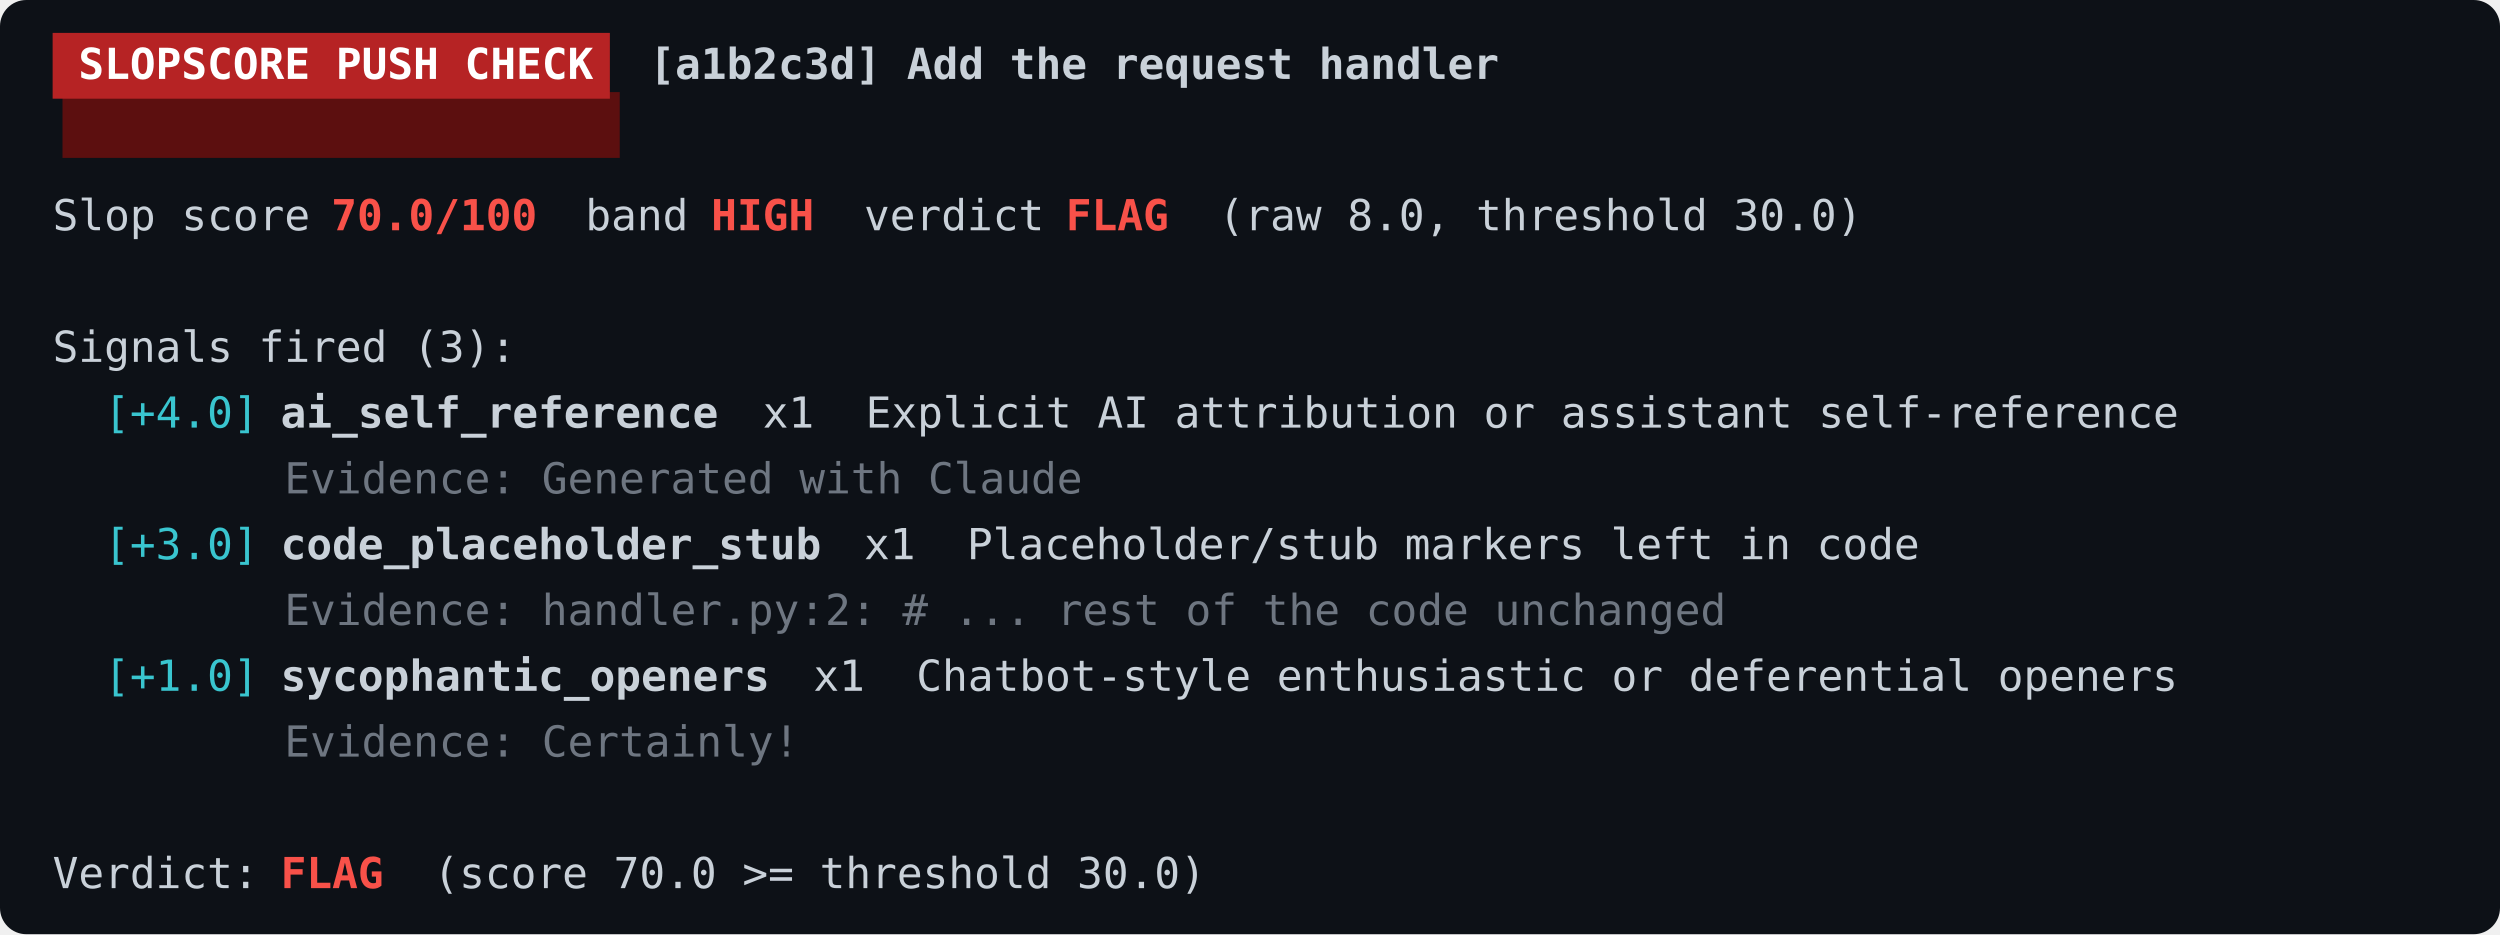
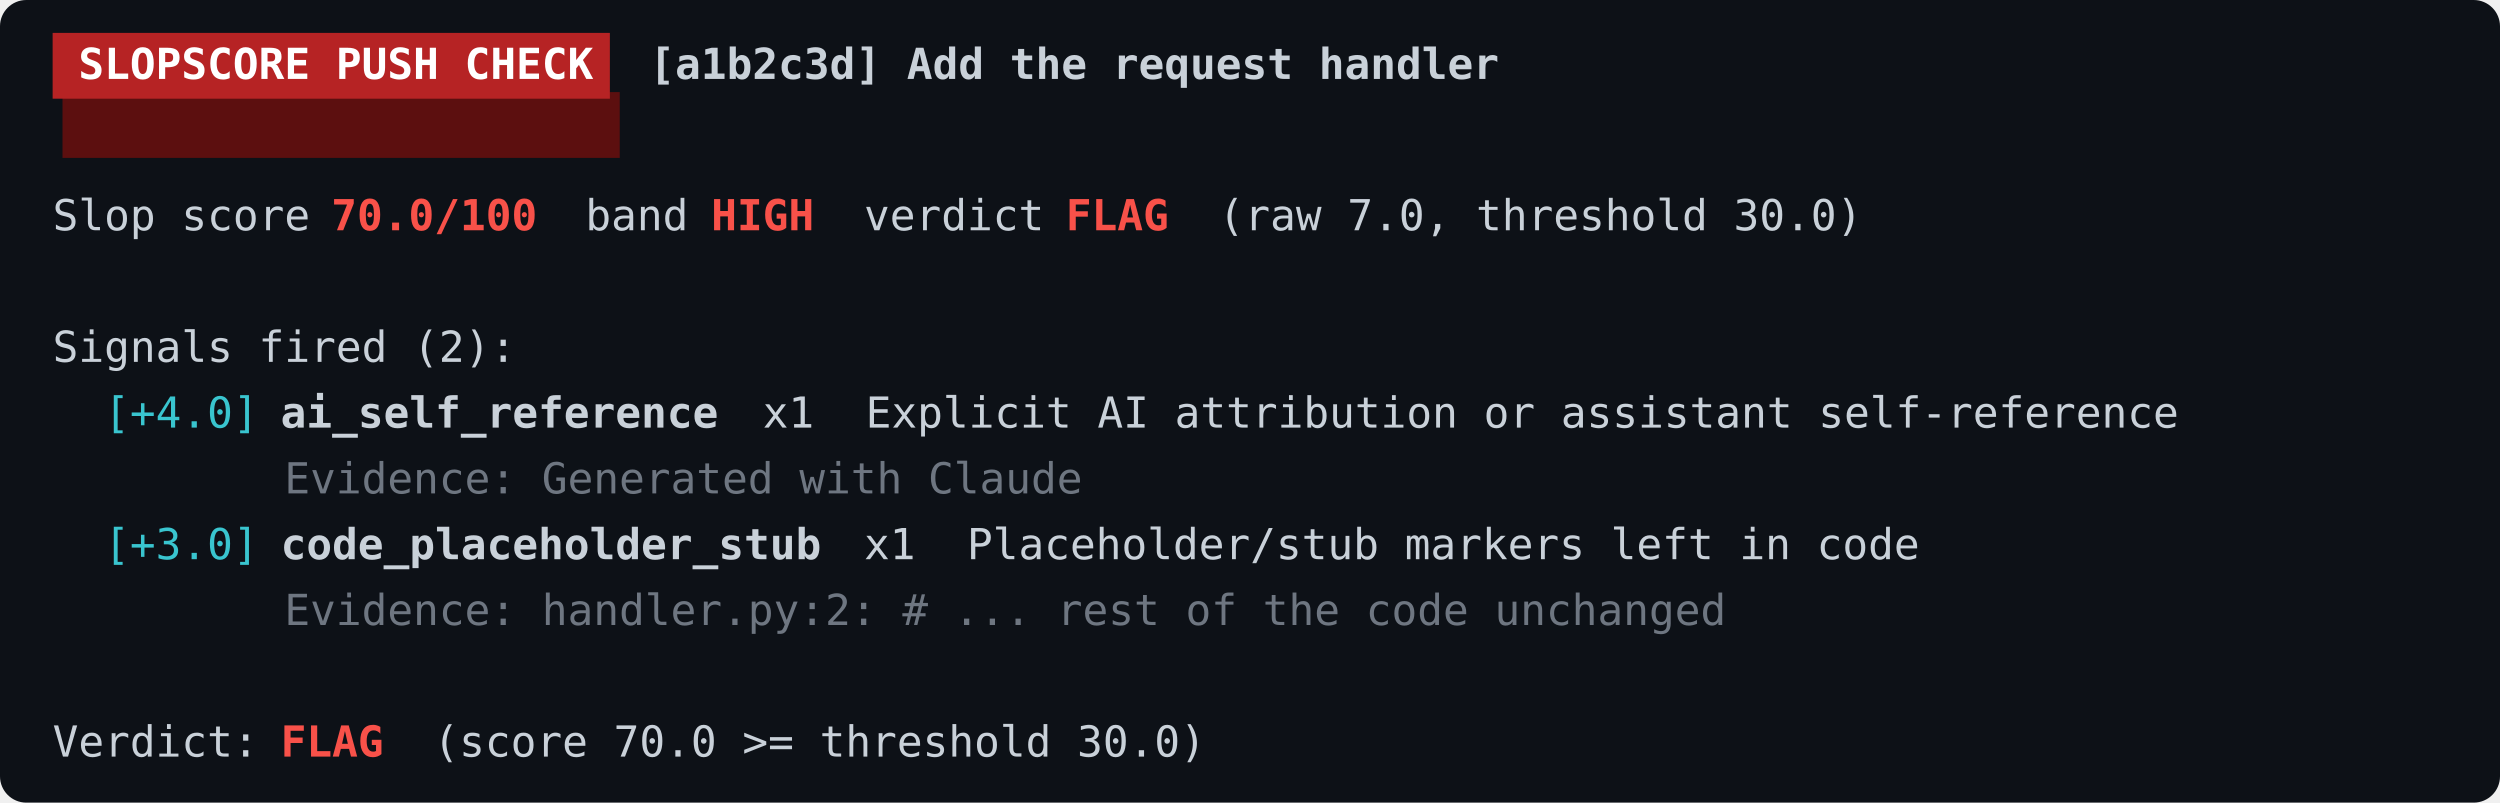
- <svg xmlns="http://www.w3.org/2000/svg" width="760" height="284" font-family="ui-monospace, 'SF Mono', 'DejaVu Sans Mono', Menlo, Consolas, monospace" font-size="13px">
-   <rect width="760" height="284" rx="8" fill="#0d1117" />
+ <svg xmlns="http://www.w3.org/2000/svg" width="760" height="244" font-family="ui-monospace, 'SF Mono', 'DejaVu Sans Mono', Menlo, Consolas, monospace" font-size="13px">
+   <rect width="760" height="244" rx="8" fill="#0d1117" />
  <rect x="19" y="28" width="169.4" height="20" fill="#5c0f0f" />
  <rect x="16" y="10" width="169.4" height="20" fill="#b62324" />
  <text x="16" y="24" fill="#ffffff" font-weight="bold" xml:space="preserve"> SLOPSCORE PUSH CHECK </text>
  <text x="197.4" y="24" fill="#c9d1d9" font-weight="bold" xml:space="preserve">[a1b2c3d] Add the request handler</text>
  <text x="16.0" y="70" fill="#c9d1d9" xml:space="preserve">Slop score </text>
  <text x="100.7" y="70" fill="#f85149" font-weight="bold" xml:space="preserve">70.0/100</text>
  <text x="162.3" y="70" fill="#c9d1d9" xml:space="preserve">  band </text>
  <text x="216.2" y="70" fill="#f85149" font-weight="bold" xml:space="preserve">HIGH</text>
  <text x="247.0" y="70" fill="#c9d1d9" xml:space="preserve">  verdict </text>
  <text x="324.0" y="70" fill="#f85149" font-weight="bold" xml:space="preserve">FLAG</text>
-   <text x="354.8" y="70" fill="#c9d1d9" xml:space="preserve">  (raw 8.0, threshold 30.0)</text>
-   <text x="16.0" y="110" fill="#c9d1d9" xml:space="preserve">Signals fired (3):</text>
+   <text x="354.8" y="70" fill="#c9d1d9" xml:space="preserve">  (raw 7.0, threshold 30.0)</text>
+   <text x="16.0" y="110" fill="#c9d1d9" xml:space="preserve">Signals fired (2):</text>
  <text x="16.0" y="130" fill="#39c5cf" xml:space="preserve">  [+4.0] </text>
  <text x="85.3" y="130" fill="#c9d1d9" font-weight="bold" xml:space="preserve">ai_self_reference</text>
  <text x="216.2" y="130" fill="#c9d1d9" xml:space="preserve">  x1  Explicit AI attribution or assistant self-reference</text>
  <text x="16.0" y="150" fill="#6e7681" xml:space="preserve">         Evidence: Generated with Claude</text>
  <text x="16.0" y="170" fill="#39c5cf" xml:space="preserve">  [+3.0] </text>
  <text x="85.3" y="170" fill="#c9d1d9" font-weight="bold" xml:space="preserve">code_placeholder_stub</text>
  <text x="247.0" y="170" fill="#c9d1d9" xml:space="preserve">  x1  Placeholder/stub markers left in code</text>
  <text x="16.0" y="190" fill="#6e7681" xml:space="preserve">         Evidence: handler.py:2: # ... rest of the code unchanged</text>
-   <text x="16.0" y="210" fill="#39c5cf" xml:space="preserve">  [+1.0] </text>
-   <text x="85.3" y="210" fill="#c9d1d9" font-weight="bold" xml:space="preserve">sycophantic_openers</text>
-   <text x="231.6" y="210" fill="#c9d1d9" xml:space="preserve">  x1  Chatbot-style enthusiastic or deferential openers</text>
-   <text x="16.0" y="230" fill="#6e7681" xml:space="preserve">         Evidence: Certainly!</text>
-   <text x="16.0" y="270" fill="#c9d1d9" xml:space="preserve">Verdict: </text>
-   <text x="85.3" y="270" fill="#f85149" font-weight="bold" xml:space="preserve">FLAG</text>
-   <text x="116.1" y="270" fill="#c9d1d9" xml:space="preserve">  (score 70.0 &gt;= threshold 30.0)</text>
+   <text x="16.0" y="230" fill="#c9d1d9" xml:space="preserve">Verdict: </text>
+   <text x="85.3" y="230" fill="#f85149" font-weight="bold" xml:space="preserve">FLAG</text>
+   <text x="116.1" y="230" fill="#c9d1d9" xml:space="preserve">  (score 70.0 &gt;= threshold 30.0)</text>
</svg>
